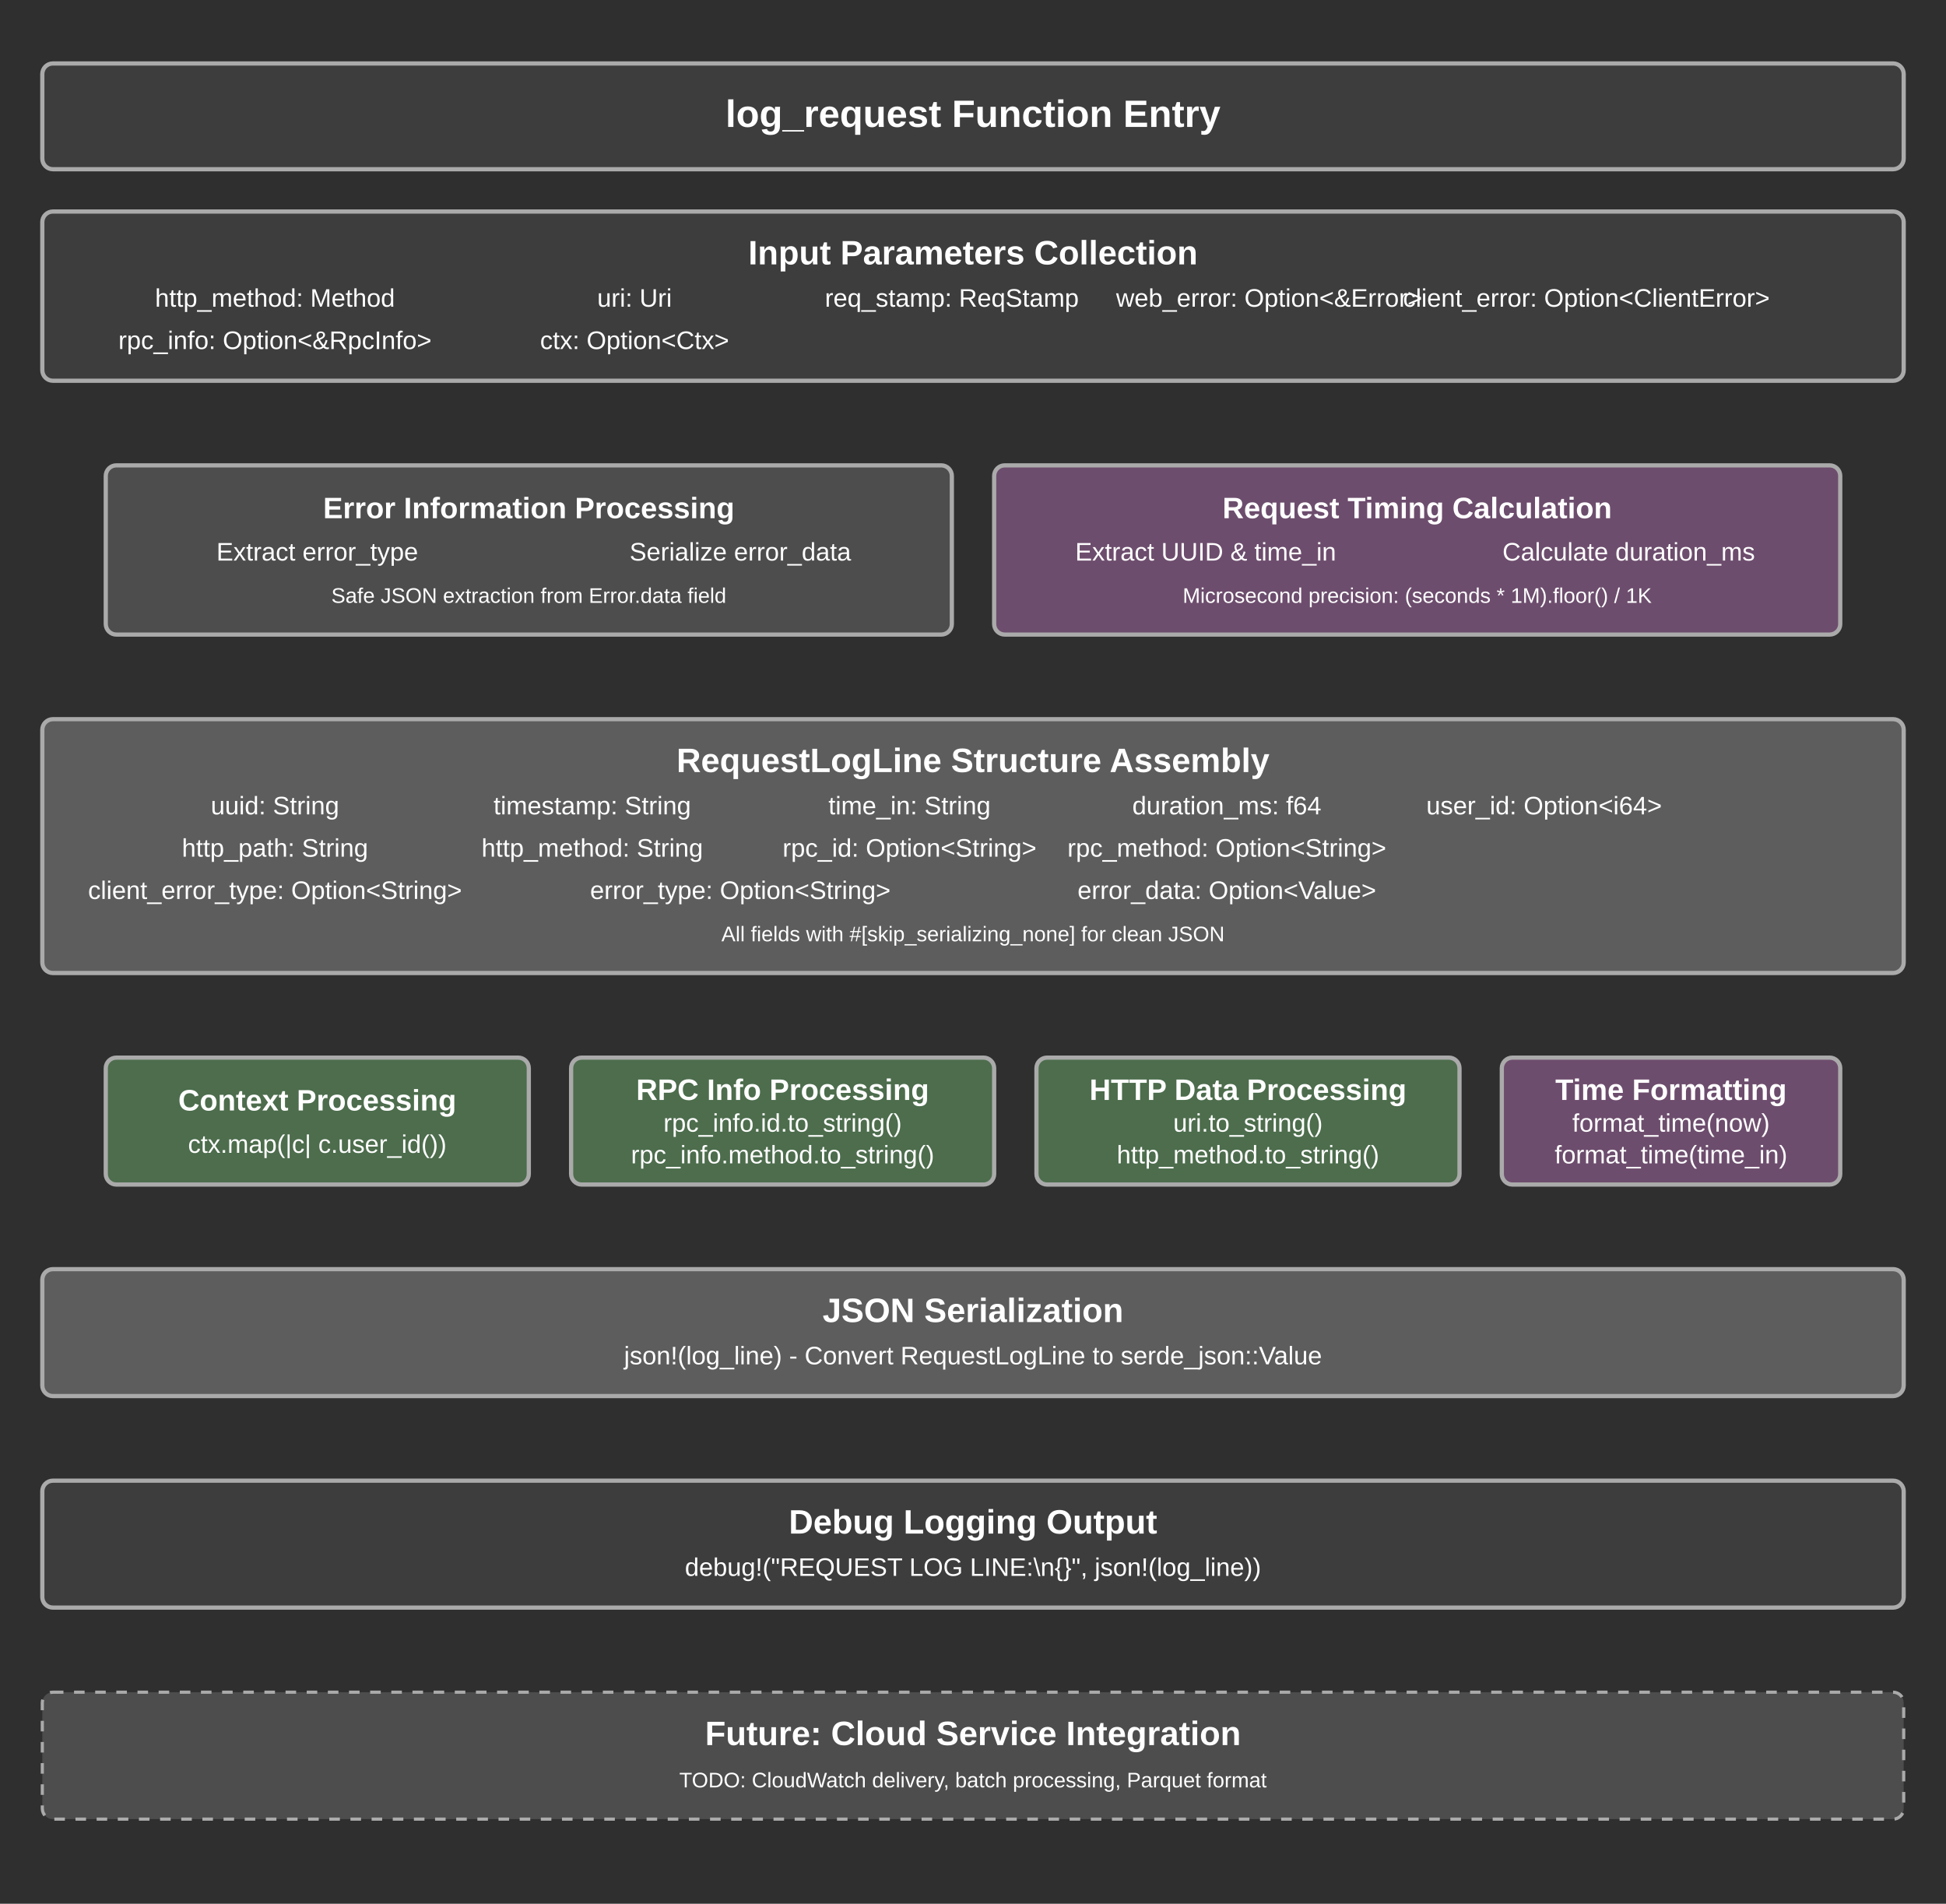
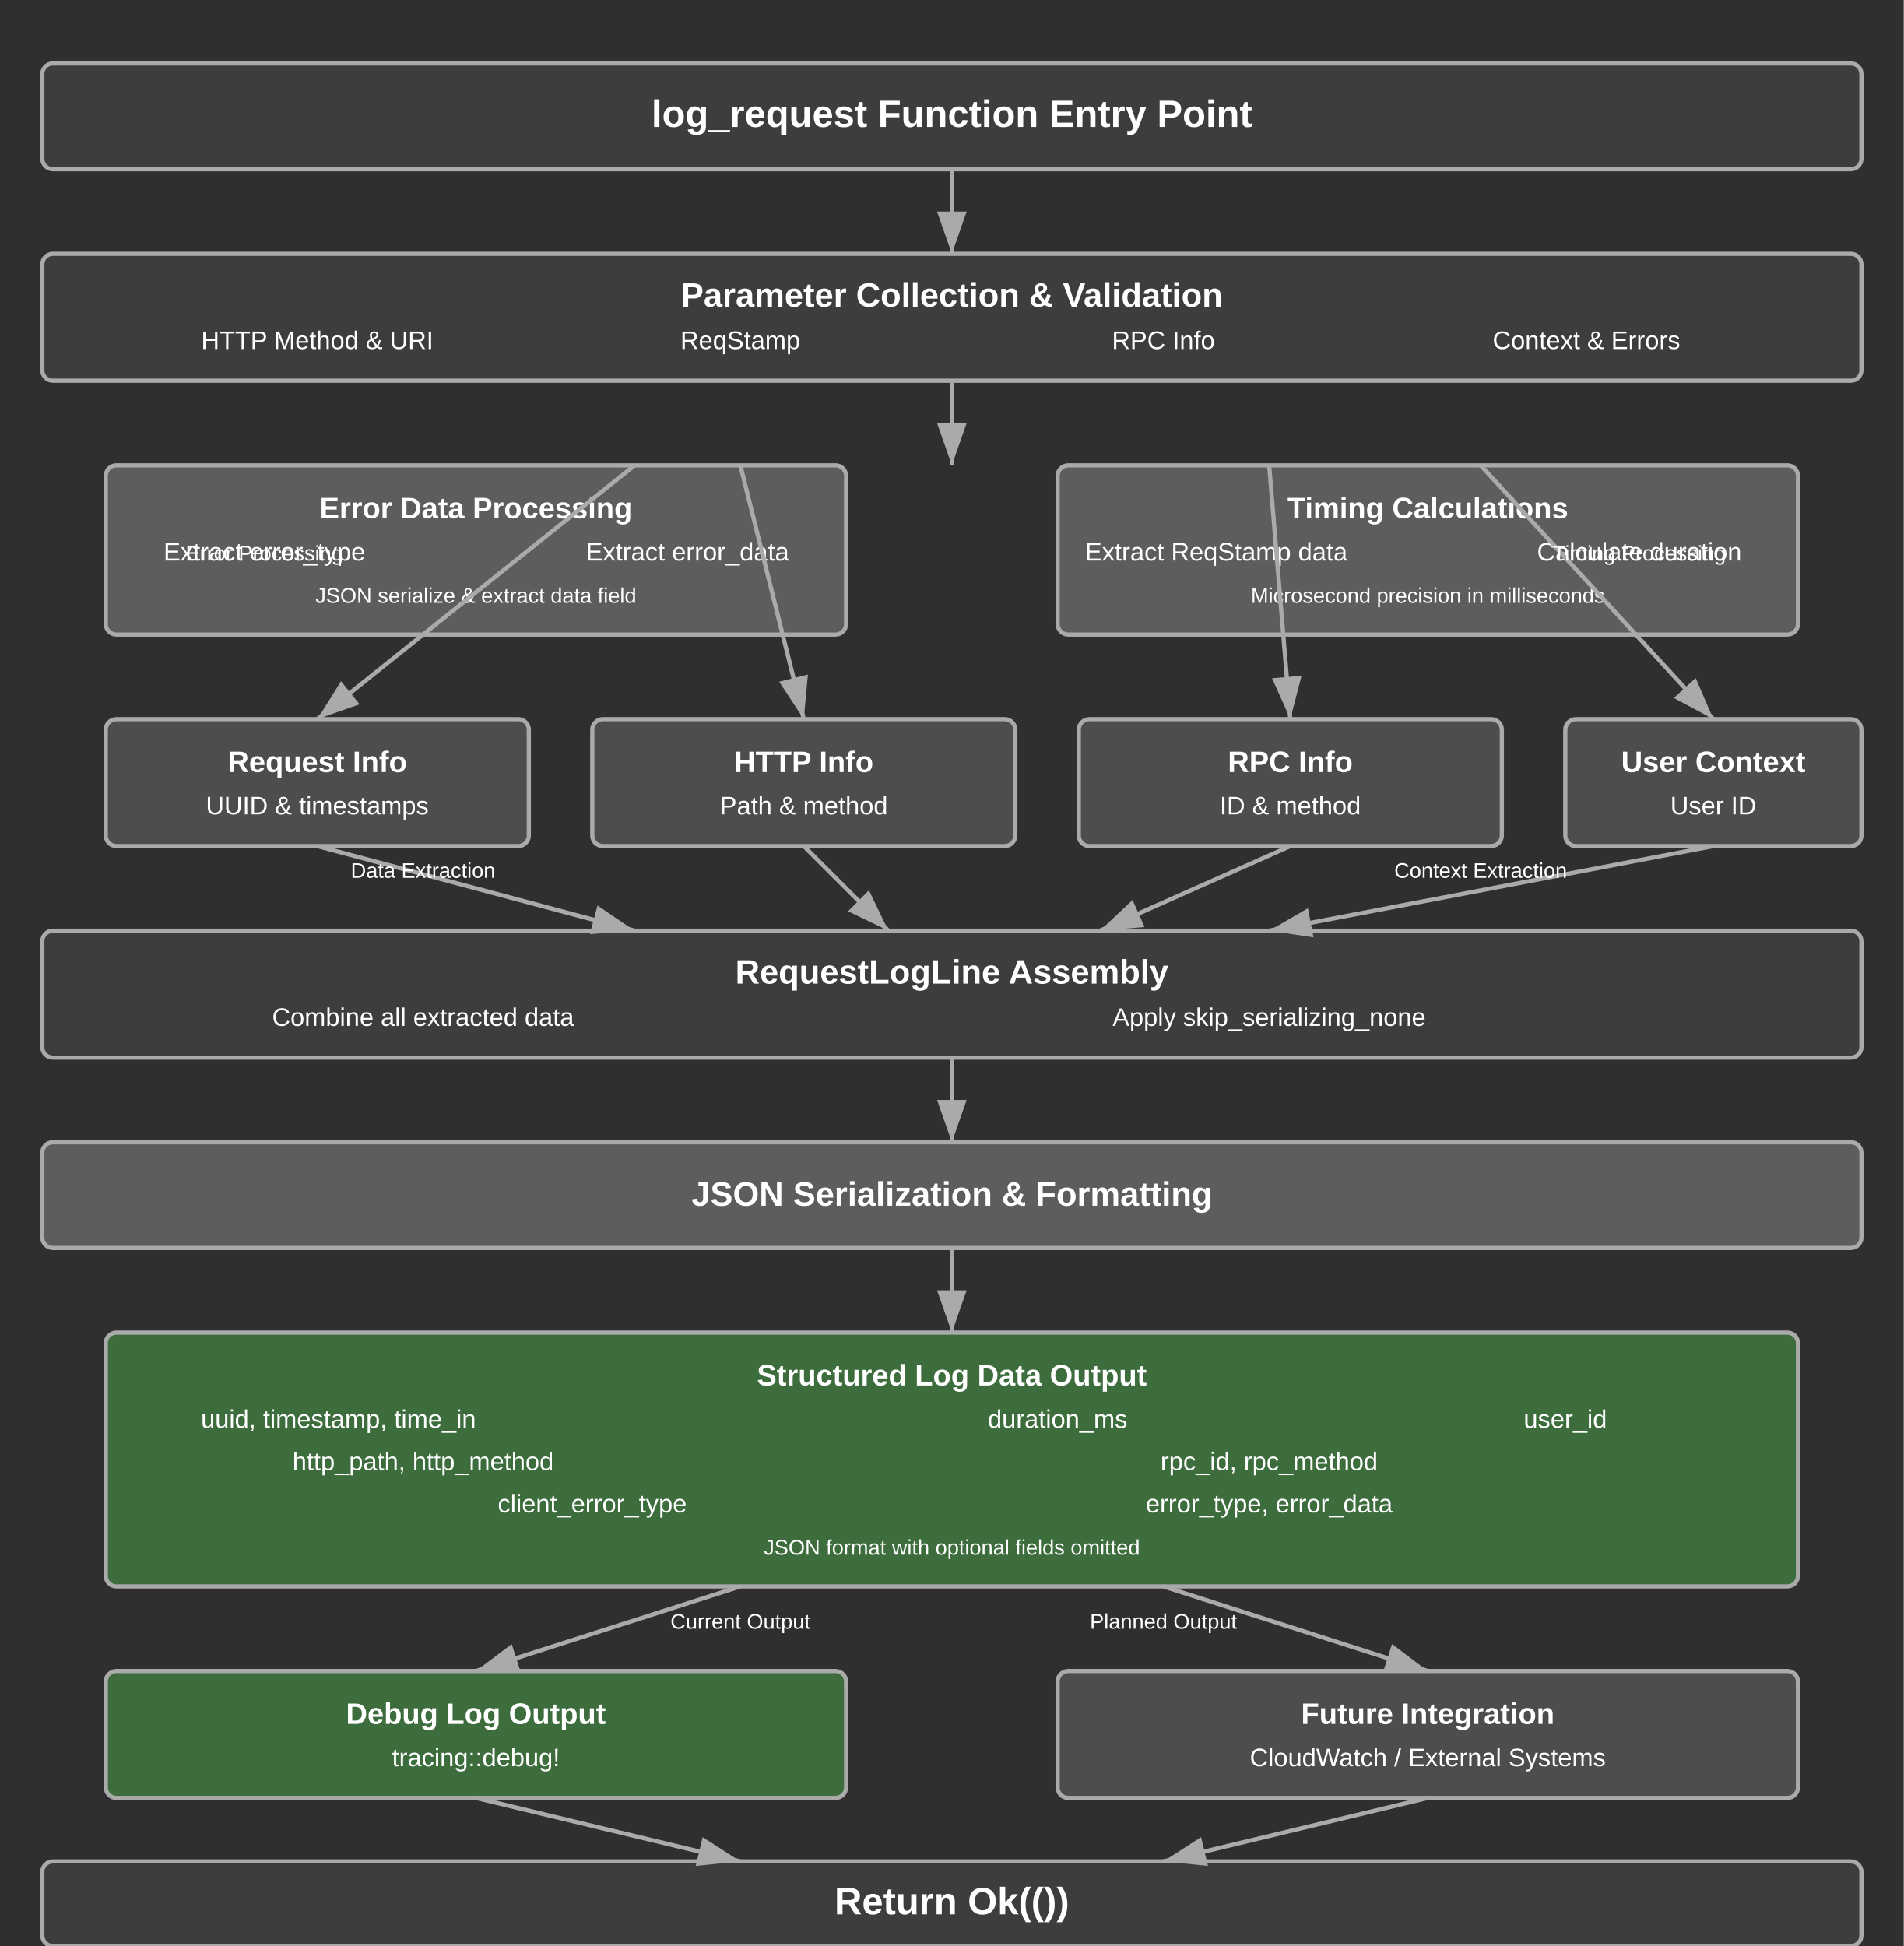
- <svg xmlns="http://www.w3.org/2000/svg" width="920" height="900">
+ <svg xmlns="http://www.w3.org/2000/svg" width="900" height="920">
  <defs>
    <style>
      .bg { fill: #2f2f2f; }
      .arrow-fill { fill: #AAA; }
      .stroke-primary { stroke: #AAA; stroke-width: 2; fill: none; }
      .stroke-dashed { stroke: #AAA; stroke-width: 1.5; stroke-dasharray: 5,5; fill: none; }
      .line-primary { stroke: #AAA; stroke-width: 2; }
      .text-title { font-family: Arial, sans-serif; font-size: 18px; font-weight: bold; fill: white; text-anchor: middle; }
      .text-section { font-family: Arial, sans-serif; font-size: 16px; font-weight: bold; fill: white; text-anchor: middle; }
      .text-box-title { font-family: Arial, sans-serif; font-size: 14px; font-weight: bold; fill: white; text-anchor: middle; }
      .text-code { font-family: Arial, sans-serif; font-size: 12px; fill: white; text-anchor: middle; }
      .text-small { font-family: Arial, sans-serif; font-size: 10px; fill: white; text-anchor: middle; }
      .rect-layer { fill: #3D3D3D; }
      .rect-sublayer { fill: #4D4D4D; }
      .rect-process { fill: #5D5D5D; }
-       .rect-data { fill: #4D6D4D; }
-       .rect-timing { fill: #6D4D6D; }
+       .rect-error { fill: #6D3D3D; }
+       .rect-output { fill: #3D6D3D; }
    </style>
    <marker id="arrowhead" markerWidth="10" markerHeight="7" refX="10" refY="3.5" orient="auto">
      <polygon points="0 0, 10 3.5, 0 7" class="arrow-fill" />
    </marker>
  </defs>
-   <rect width="920" height="900" class="bg" />
-   <rect x="20" y="30" width="880" height="50" rx="5" class="stroke-primary rect-layer" />
-   <text x="460" y="60" class="text-title">log_request Function Entry</text>
-   <rect x="20" y="100" width="880" height="80" rx="5" class="stroke-primary rect-layer" />
-   <text x="460" y="125" class="text-section">Input Parameters Collection</text>
-   <text x="130" y="145" class="text-code">http_method: Method</text>
-   <text x="300" y="145" class="text-code">uri: Uri</text>
-   <text x="450" y="145" class="text-code">req_stamp: ReqStamp</text>
-   <text x="130" y="165" class="text-code">rpc_info: Option&lt;&amp;RpcInfo&gt;</text>
-   <text x="300" y="165" class="text-code">ctx: Option&lt;Ctx&gt;</text>
-   <text x="600" y="145" class="text-code">web_error: Option&lt;&amp;Error&gt;</text>
-   <text x="750" y="145" class="text-code">client_error: Option&lt;ClientError&gt;</text>
-   <rect x="50" y="220" width="400" height="80" rx="5" class="stroke-primary rect-sublayer" />
-   <text x="250" y="245" class="text-box-title">Error Information Processing</text>
-   <text x="150" y="265" class="text-code">Extract error_type</text>
-   <text x="350" y="265" class="text-code">Serialize error_data</text>
-   <text x="250" y="285" class="text-small">Safe JSON extraction from Error.data field</text>
-   <rect x="470" y="220" width="400" height="80" rx="5" class="stroke-primary rect-timing" />
-   <text x="670" y="245" class="text-box-title">Request Timing Calculation</text>
-   <text x="570" y="265" class="text-code">Extract UUID &amp; time_in</text>
-   <text x="770" y="265" class="text-code">Calculate duration_ms</text>
-   <text x="670" y="285" class="text-small">Microsecond precision: (seconds * 1M).floor() / 1K</text>
-   <rect x="20" y="340" width="880" height="120" rx="5" class="stroke-primary rect-process" />
-   <text x="460" y="365" class="text-section">RequestLogLine Structure Assembly</text>
-   <text x="130" y="385" class="text-code">uuid: String</text>
-   <text x="280" y="385" class="text-code">timestamp: String</text>
-   <text x="430" y="385" class="text-code">time_in: String</text>
-   <text x="580" y="385" class="text-code">duration_ms: f64</text>
-   <text x="730" y="385" class="text-code">user_id: Option&lt;i64&gt;</text>
-   <text x="130" y="405" class="text-code">http_path: String</text>
-   <text x="280" y="405" class="text-code">http_method: String</text>
-   <text x="430" y="405" class="text-code">rpc_id: Option&lt;String&gt;</text>
-   <text x="580" y="405" class="text-code">rpc_method: Option&lt;String&gt;</text>
-   <text x="130" y="425" class="text-code">client_error_type: Option&lt;String&gt;</text>
-   <text x="350" y="425" class="text-code">error_type: Option&lt;String&gt;</text>
-   <text x="580" y="425" class="text-code">error_data: Option&lt;Value&gt;</text>
-   <text x="460" y="445" class="text-small">All fields with #[skip_serializing_none] for clean JSON</text>
-   <rect x="50" y="500" width="200" height="60" rx="5" class="stroke-primary rect-data" />
-   <text x="150" y="525" class="text-box-title">Context Processing</text>
-   <text x="150" y="545" class="text-code">ctx.map(|c| c.user_id())</text>
-   <rect x="270" y="500" width="200" height="60" rx="5" class="stroke-primary rect-data" />
-   <text x="370" y="520" class="text-box-title">RPC Info Processing</text>
-   <text x="370" y="535" class="text-code">rpc_info.id.to_string()</text>
-   <text x="370" y="550" class="text-code">rpc_info.method.to_string()</text>
-   <rect x="490" y="500" width="200" height="60" rx="5" class="stroke-primary rect-data" />
-   <text x="590" y="520" class="text-box-title">HTTP Data Processing</text>
-   <text x="590" y="535" class="text-code">uri.to_string()</text>
-   <text x="590" y="550" class="text-code">http_method.to_string()</text>
-   <rect x="710" y="500" width="160" height="60" rx="5" class="stroke-primary rect-timing" />
-   <text x="790" y="520" class="text-box-title">Time Formatting</text>
-   <text x="790" y="535" class="text-code">format_time(now)</text>
-   <text x="790" y="550" class="text-code">format_time(time_in)</text>
-   <rect x="20" y="600" width="880" height="60" rx="5" class="stroke-primary rect-process" />
-   <text x="460" y="625" class="text-section">JSON Serialization</text>
-   <text x="460" y="645" class="text-code">json!(log_line) - Convert RequestLogLine to serde_json::Value</text>
-   <rect x="20" y="700" width="880" height="60" rx="5" class="stroke-primary rect-layer" />
-   <text x="460" y="725" class="text-section">Debug Logging Output</text>
-   <text x="460" y="745" class="text-code">debug!("REQUEST LOG LINE:\n{}", json!(log_line))</text>
-   <rect x="20" y="800" width="880" height="60" rx="5" class="stroke-dashed rect-sublayer" />
-   <text x="460" y="825" class="text-section">Future: Cloud Service Integration</text>
-   <text x="460" y="845" class="text-small">TODO: CloudWatch delivery, batch processing, Parquet format</text>
+   <rect width="900" height="920" class="bg" />
+   <rect x="20" y="30" width="860" height="50" rx="5" class="stroke-primary rect-layer" />
+   <text x="450" y="60" class="text-title">log_request Function Entry Point</text>
+   <rect x="20" y="120" width="860" height="60" rx="5" class="stroke-primary rect-layer" />
+   <text x="450" y="145" class="text-section">Parameter Collection &amp; Validation</text>
+   <text x="150" y="165" class="text-code">HTTP Method &amp; URI</text>
+   <text x="350" y="165" class="text-code">ReqStamp</text>
+   <text x="550" y="165" class="text-code">RPC Info</text>
+   <text x="750" y="165" class="text-code">Context &amp; Errors</text>
+   <rect x="50" y="220" width="350" height="80" rx="5" class="stroke-primary rect-process" />
+   <text x="225" y="245" class="text-box-title">Error Data Processing</text>
+   <text x="125" y="265" class="text-code">Extract error_type</text>
+   <text x="325" y="265" class="text-code">Extract error_data</text>
+   <text x="225" y="285" class="text-small">JSON serialize &amp; extract data field</text>
+   <rect x="500" y="220" width="350" height="80" rx="5" class="stroke-primary rect-process" />
+   <text x="675" y="245" class="text-box-title">Timing Calculations</text>
+   <text x="575" y="265" class="text-code">Extract ReqStamp data</text>
+   <text x="775" y="265" class="text-code">Calculate duration</text>
+   <text x="675" y="285" class="text-small">Microsecond precision in milliseconds</text>
+   <rect x="50" y="340" width="200" height="60" rx="5" class="stroke-primary rect-sublayer" />
+   <text x="150" y="365" class="text-box-title">Request Info</text>
+   <text x="150" y="385" class="text-code">UUID &amp; timestamps</text>
+   <rect x="280" y="340" width="200" height="60" rx="5" class="stroke-primary rect-sublayer" />
+   <text x="380" y="365" class="text-box-title">HTTP Info</text>
+   <text x="380" y="385" class="text-code">Path &amp; method</text>
+   <rect x="510" y="340" width="200" height="60" rx="5" class="stroke-primary rect-sublayer" />
+   <text x="610" y="365" class="text-box-title">RPC Info</text>
+   <text x="610" y="385" class="text-code">ID &amp; method</text>
+   <rect x="740" y="340" width="140" height="60" rx="5" class="stroke-primary rect-sublayer" />
+   <text x="810" y="365" class="text-box-title">User Context</text>
+   <text x="810" y="385" class="text-code">User ID</text>
+   <rect x="20" y="440" width="860" height="60" rx="5" class="stroke-primary rect-layer" />
+   <text x="450" y="465" class="text-section">RequestLogLine Assembly</text>
+   <text x="200" y="485" class="text-code">Combine all extracted data</text>
+   <text x="600" y="485" class="text-code">Apply skip_serializing_none</text>
+   <rect x="20" y="540" width="860" height="50" rx="5" class="stroke-primary rect-process" />
+   <text x="450" y="570" class="text-section">JSON Serialization &amp; Formatting</text>
+   <rect x="50" y="630" width="800" height="120" rx="5" class="stroke-primary rect-output" />
+   <text x="450" y="655" class="text-box-title">Structured Log Data Output</text>
+   <text x="160" y="675" class="text-code">uuid, timestamp, time_in</text>
+   <text x="500" y="675" class="text-code">duration_ms</text>
+   <text x="740" y="675" class="text-code">user_id</text>
+   <text x="200" y="695" class="text-code">http_path, http_method</text>
+   <text x="600" y="695" class="text-code">rpc_id, rpc_method</text>
+   <text x="280" y="715" class="text-code">client_error_type</text>
+   <text x="600" y="715" class="text-code">error_type, error_data</text>
+   <text x="450" y="735" class="text-small">JSON format with optional fields omitted</text>
+   <rect x="50" y="790" width="350" height="60" rx="5" class="stroke-primary rect-output" />
+   <text x="225" y="815" class="text-box-title">Debug Log Output</text>
+   <text x="225" y="835" class="text-code">tracing::debug!</text>
+   <rect x="500" y="790" width="350" height="60" rx="5" class="stroke-primary rect-sublayer" />
+   <text x="675" y="815" class="text-box-title">Future Integration</text>
+   <text x="675" y="835" class="text-code">CloudWatch / External Systems</text>
+   <rect x="20" y="880" width="860" height="40" rx="5" class="stroke-primary rect-layer" />
+   <text x="450" y="905" class="text-title">Return Ok(())</text>
+   <line x1="450" y1="80" x2="450" y2="120" class="line-primary" marker-end="url(#arrowhead)" />
+   <line x1="450" y1="180" x2="450" y2="220" class="line-primary" marker-end="url(#arrowhead)" />
+   <line x1="300" y1="220" x2="150" y2="340" class="line-primary" marker-end="url(#arrowhead)" />
+   <line x1="350" y1="220" x2="380" y2="340" class="line-primary" marker-end="url(#arrowhead)" />
+   <line x1="600" y1="220" x2="610" y2="340" class="line-primary" marker-end="url(#arrowhead)" />
+   <line x1="700" y1="220" x2="810" y2="340" class="line-primary" marker-end="url(#arrowhead)" />
+   <line x1="150" y1="400" x2="300" y2="440" class="line-primary" marker-end="url(#arrowhead)" />
+   <line x1="380" y1="400" x2="420" y2="440" class="line-primary" marker-end="url(#arrowhead)" />
+   <line x1="610" y1="400" x2="520" y2="440" class="line-primary" marker-end="url(#arrowhead)" />
+   <line x1="810" y1="400" x2="600" y2="440" class="line-primary" marker-end="url(#arrowhead)" />
+   <line x1="450" y1="500" x2="450" y2="540" class="line-primary" marker-end="url(#arrowhead)" />
+   <line x1="450" y1="590" x2="450" y2="630" class="line-primary" marker-end="url(#arrowhead)" />
+   <line x1="350" y1="750" x2="225" y2="790" class="line-primary" marker-end="url(#arrowhead)" />
+   <line x1="550" y1="750" x2="675" y2="790" class="line-primary" marker-end="url(#arrowhead)" />
+   <line x1="225" y1="850" x2="350" y2="880" class="line-primary" marker-end="url(#arrowhead)" />
+   <line x1="675" y1="850" x2="550" y2="880" class="line-primary" marker-end="url(#arrowhead)" />
+   <text x="125" y="265" class="text-small">Error Processing</text>
+   <text x="775" y="265" class="text-small">Timing Processing</text>
+   <text x="200" y="415" class="text-small">Data Extraction</text>
+   <text x="700" y="415" class="text-small">Context Extraction</text>
+   <text x="350" y="770" class="text-small">Current Output</text>
+   <text x="550" y="770" class="text-small">Planned Output</text>
</svg>
